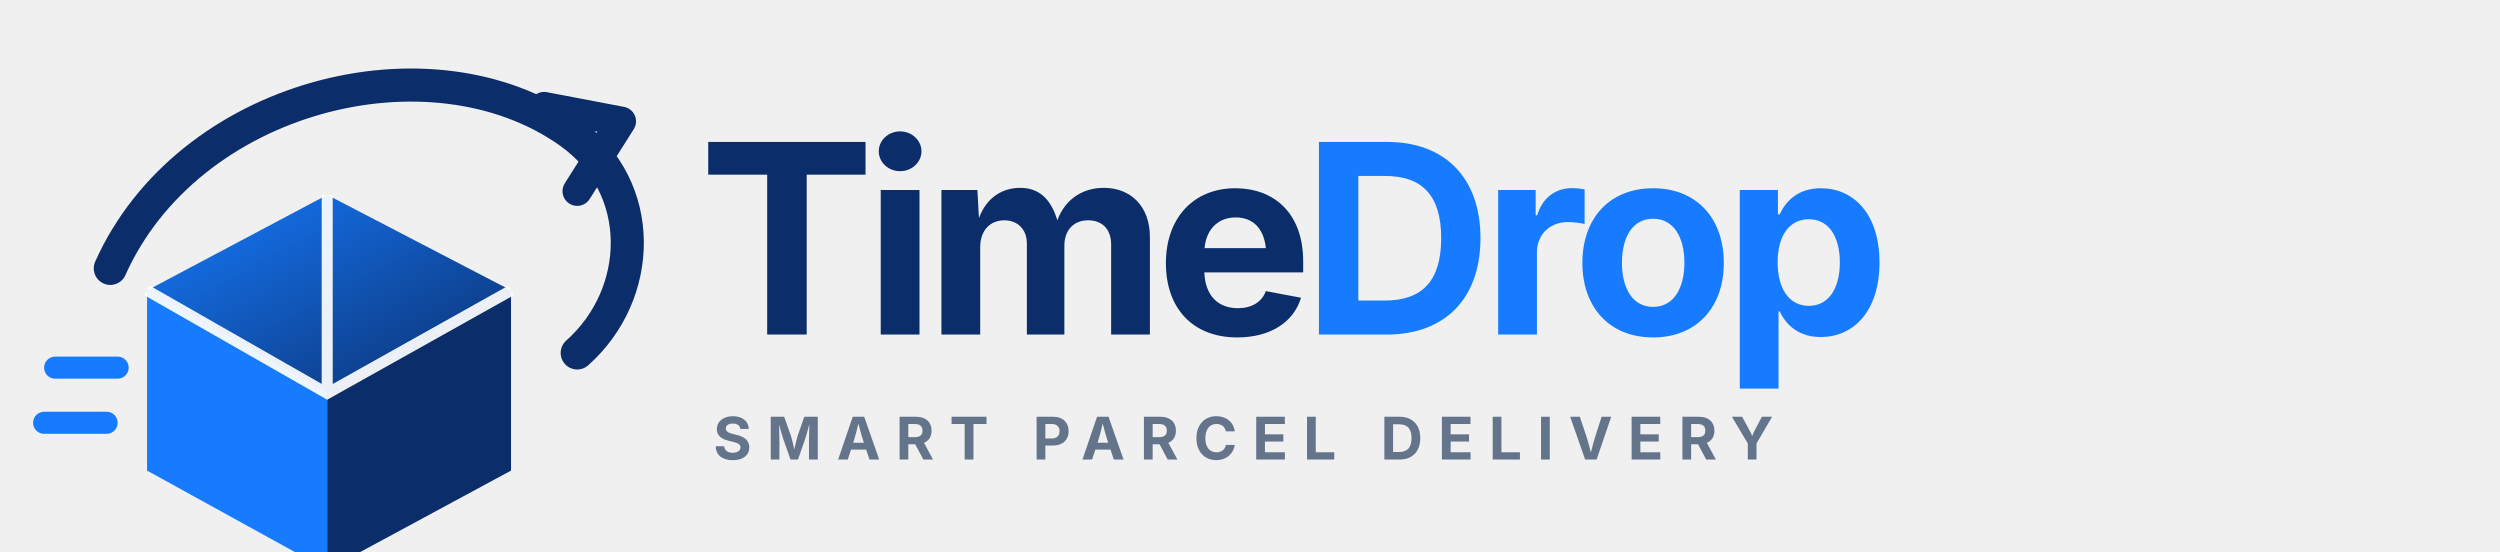
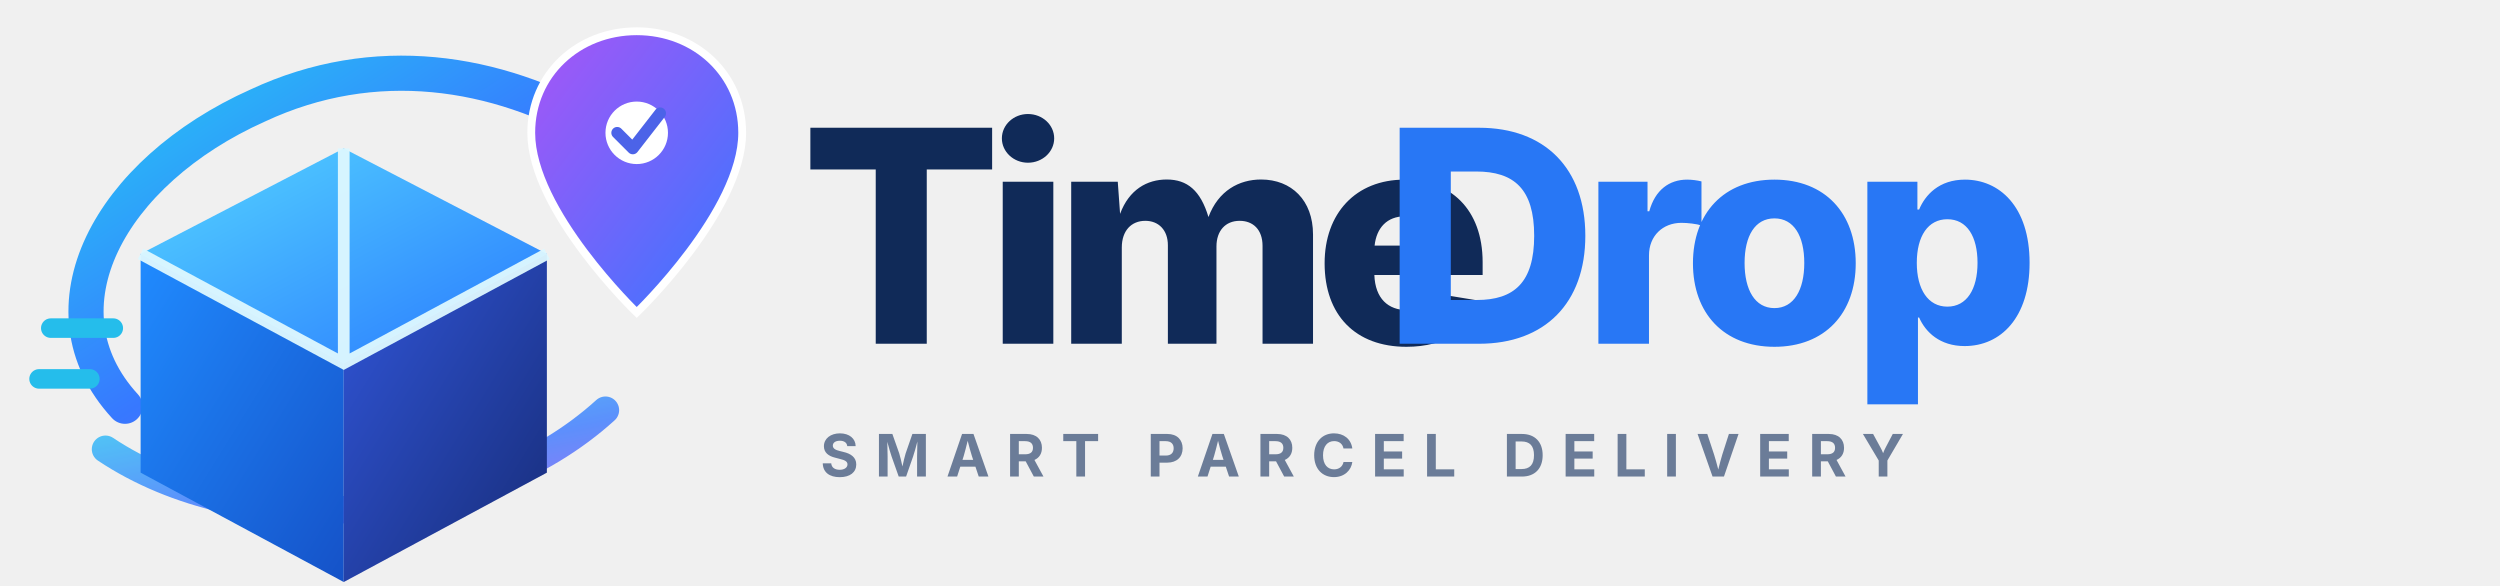
- <svg xmlns="http://www.w3.org/2000/svg" viewBox="0 0 680 150" role="img" aria-labelledby="title desc">
+ <svg xmlns="http://www.w3.org/2000/svg" viewBox="0 0 640 150" role="img" aria-labelledby="title desc">
  <defs>
-     <linearGradient id="tdBlue" x1="0" y1="0" x2="1" y2="1">
-       <stop offset="0" stop-color="#167BFF" />
-       <stop offset="1" stop-color="#0B2E6B" />
+     <linearGradient id="cubeTop" x1="0" y1="0" x2="1" y2="1">
+       <stop stop-color="#55D6FF" />
+       <stop offset="1" stop-color="#2877FF" />
+     </linearGradient>
+     <linearGradient id="cubeLeft" x1="0" y1="0" x2="1" y2="1">
+       <stop stop-color="#208BFF" />
+       <stop offset="1" stop-color="#1552C8" />
+     </linearGradient>
+     <linearGradient id="cubeRight" x1="0" y1="0" x2="1" y2="1">
+       <stop stop-color="#3156D9" />
+       <stop offset="1" stop-color="#172C78" />
+     </linearGradient>
+     <linearGradient id="orbit" x1="0" y1="0" x2="1" y2="1">
+       <stop stop-color="#25C9F5" />
+       <stop offset=".55" stop-color="#3778FF" />
+       <stop offset="1" stop-color="#8755F5" />
+     </linearGradient>
+     <linearGradient id="pin" x1="0" y1="0" x2="1" y2="1">
+       <stop stop-color="#A855F7" />
+       <stop offset="1" stop-color="#3677FF" />
    </linearGradient>
  </defs>
-   <g transform="translate(12 12)">
-     <path d="M18 61 C39 14 105 -3 143 24 C164 39 163 68 145 84" fill="none" stroke="#0B2E6B" stroke-width="9" stroke-linecap="round" />
-     <path d="M136 17 L157 21 L145 40" fill="none" stroke="#0B2E6B" stroke-width="8" stroke-linecap="round" stroke-linejoin="round" />
-     <path d="M28 67 L77 41 L127 67 L77 95 Z" fill="url(#tdBlue)" />
-     <path d="M28 67 L28 116 L77 143 L77 95 Z" fill="#167BFF" />
-     <path d="M77 95 L127 67 L127 116 L77 143 Z" fill="#0B2E6B" />
-     <path d="M77 41 L77 95 M28 67 L77 95 L127 67" fill="none" stroke="#FFFFFF" stroke-width="3" opacity=".92" />
-     <path d="M3 88 L20 88 M0 103 L17 103" stroke="#167BFF" stroke-width="6" stroke-linecap="round" />
+   <g transform="translate(10 6)">
+     <path d="M22 98C-1 73 18 38 56 21 86 7 117 12 143 27" fill="none" stroke="url(#orbit)" stroke-width="9" stroke-linecap="round" />
+     <path d="M17 109C53 133 112 129 145 99" fill="none" stroke="url(#orbit)" stroke-width="7" stroke-linecap="round" opacity=".8" />
+     <path d="M78 32 130 59 78 87 26 59Z" fill="url(#cubeTop)" />
+     <path d="M26 59 78 87V143L26 115Z" fill="url(#cubeLeft)" />
+     <path d="M130 59 78 87V143L130 115Z" fill="url(#cubeRight)" />
+     <path d="M78 32V87M26 59 78 87 130 59" fill="none" stroke="#DDF8FF" stroke-width="3" opacity=".95" />
+     <path d="M126 28c0-15 12-26 27-26s27 11 27 26c0 20-27 46-27 46s-27-26-27-46Z" fill="url(#pin)" stroke="#fff" stroke-width="2" />
+     <circle cx="153" cy="28" r="8" fill="#fff" />
+     <path d="m148 28 4 4 7-9" fill="none" stroke="#4C63E8" stroke-width="3" stroke-linecap="round" stroke-linejoin="round" />
+     <path d="M3 78h16M0 91h13" stroke="#25BDEB" stroke-width="5" stroke-linecap="round" />
  </g>
-   <text x="190" y="91" font-family="Inter, Arial, sans-serif" font-size="72" font-weight="750" letter-spacing="-3" fill="#0B2E6B">Time</text>
-   <text x="354" y="91" font-family="Inter, Arial, sans-serif" font-size="72" font-weight="750" letter-spacing="-3" fill="#167BFF">Drop</text>
-   <text x="194" y="125" font-family="Inter, Arial, sans-serif" font-size="16" font-weight="650" letter-spacing="4.1" fill="#64748B">SMART PARCEL DELIVERY</text>
+   <text x="205" y="88" font-family="Inter,Arial,sans-serif" font-size="76" font-weight="800" letter-spacing="-4" fill="#102A58">Time</text>
+   <text x="354" y="88" font-family="Inter,Arial,sans-serif" font-size="76" font-weight="800" letter-spacing="-4" fill="#2877F5">Drop</text>
+   <text x="210" y="122" font-family="Inter,Arial,sans-serif" font-size="15" font-weight="700" letter-spacing="4.2" fill="#6B7C98">SMART PARCEL DELIVERY</text>
</svg>
